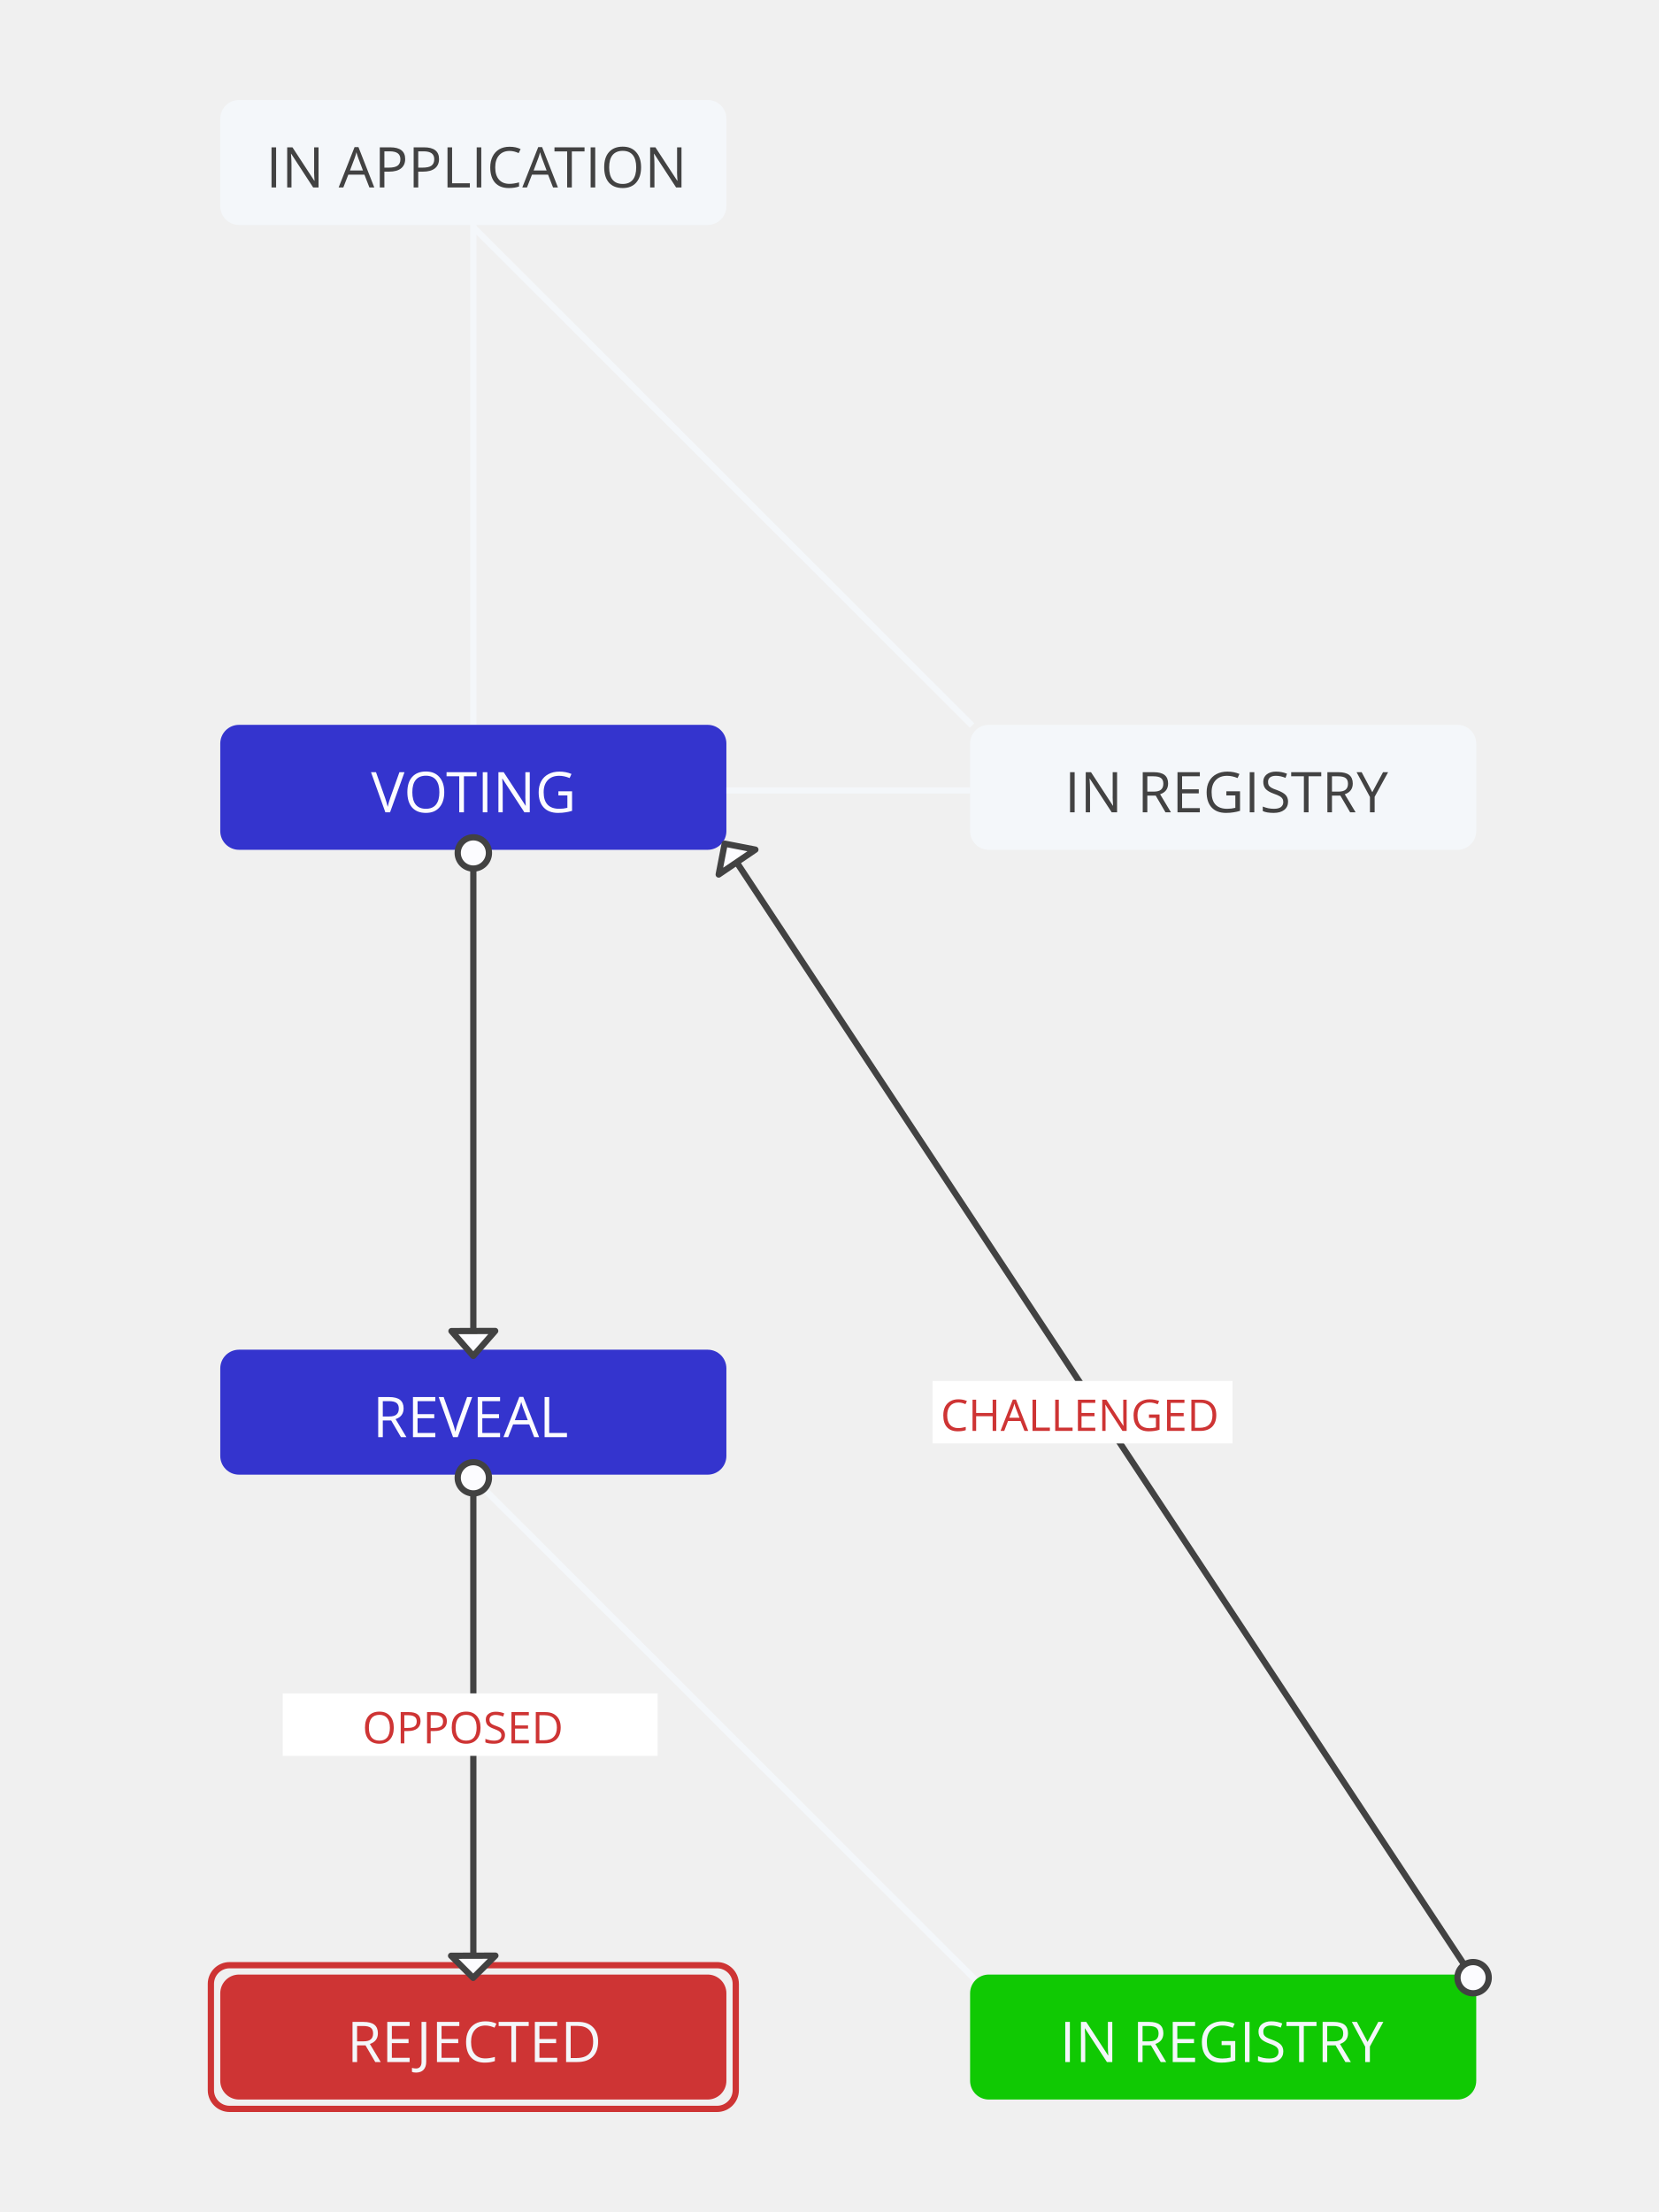
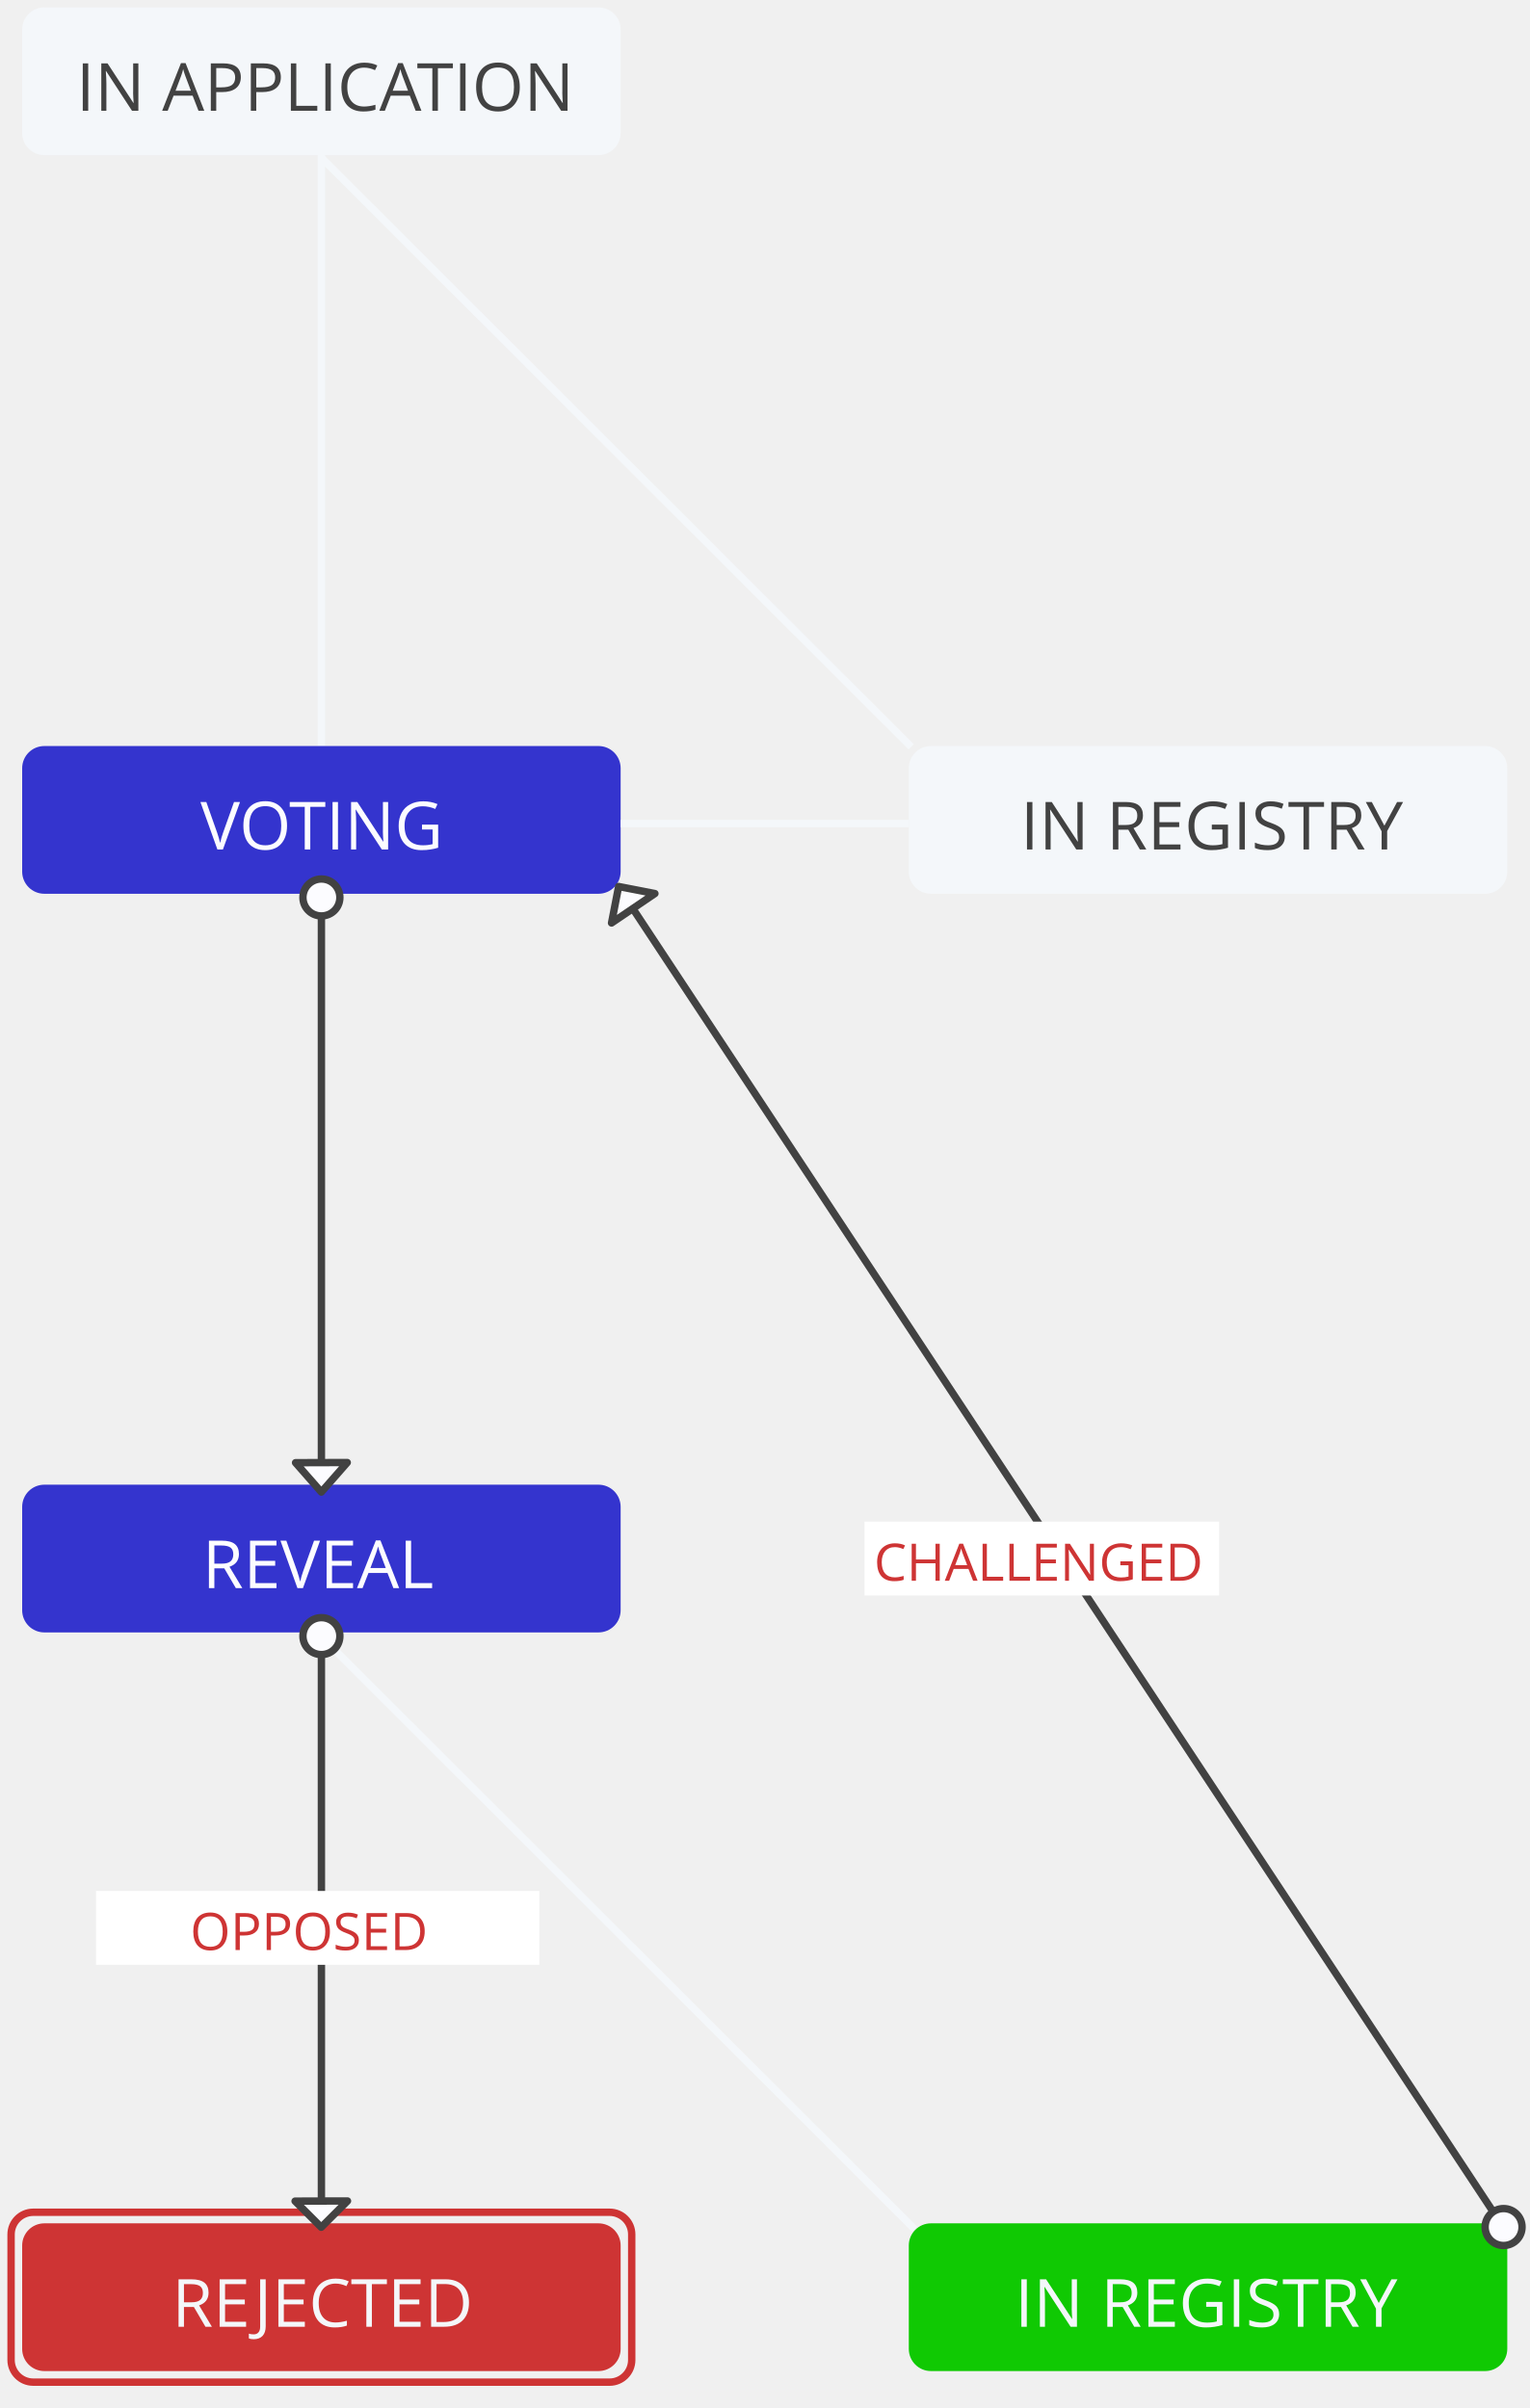
- <svg xmlns="http://www.w3.org/2000/svg" width="300px" height="400px" viewBox="0 0 231 354" version="1.1">
+ <svg xmlns="http://www.w3.org/2000/svg" width="207px" height="326px" viewBox="0 0 207 326" version="1.1">
  <defs />
-   <g id="Stage-Maps" stroke="none" stroke-width="1" fill="none" fill-rule="evenodd">
-     <g id="map_registry_challenge_id_rejected">
-       <rect id="Rectangle-11-Copy-3" fill="#CE3434" x="18" y="316" width="81" height="20" rx="3" />
-       <rect id="Rectangle-11-Copy-6" stroke="#CE3434" x="16.5" y="314.5" width="84" height="23" rx="3" />
-       <text id="REJECTED" font-family="Open Sans, sans-serif" font-size="9" font-weight="500" fill="#F4F7FA">
-         <tspan x="38.273" y="330">REJECTED</tspan>
+   <g id="map_registry_challenge_id_rejected" stroke="none" stroke-width="1" fill="none" fill-rule="evenodd">
+     <g id="Group-3" transform="translate(1, 1)">
+       <rect id="Rectangle-11-Copy-3" fill="#CE3434" x="2" y="300" width="81" height="20" rx="3" />
+       <rect id="Rectangle-11-Copy-6" stroke="#CE3434" x="0.5" y="298.5" width="84" height="23" rx="3" />
+       <text id="REJECTED" font-family="OpenSans-SemiBold, Open Sans" font-size="9" font-weight="500" fill="#F4F7FA">
+         <tspan x="22.273" y="314">REJECTED</tspan>
      </text>
-       <path d="M58.5,35.5 L58.5,115.5" id="Line" stroke="#F4F7FA" stroke-linecap="square" />
-       <path d="M58.476,36.33 L138.319,116.103 L58.476,36.33 Z" id="Line" stroke="#F4F7FA" stroke-linecap="square" />
-       <rect id="Rectangle-11" fill="#F4F7FA" x="18" y="16" width="81" height="20" rx="3" />
-       <text id="IN-APPLICATION" font-family="Open Sans, sans-serif" font-size="9" font-weight="normal" fill="#424242">
-         <tspan x="25.314" y="30">IN APPLICATION</tspan>
+       <path d="M42.5,19.5 L42.5,99.5" id="Line" stroke="#F4F7FA" stroke-linecap="square" />
+       <path d="M42.476,20.33 L122.319,100.103 L42.476,20.33 Z" id="Line" stroke="#F4F7FA" stroke-linecap="square" />
+       <rect id="Rectangle-11" fill="#F4F7FA" x="2" y="0" width="81" height="20" rx="3" />
+       <text id="IN-APPLICATION" font-family="OpenSans-Regular, Open Sans" font-size="9" font-weight="normal" fill="#424242">
+         <tspan x="9.314" y="14">IN APPLICATION</tspan>
      </text>
-       <rect id="Rectangle-11-Copy" fill="#3434CE" x="18" y="116" width="81" height="20" rx="3" />
-       <text id="VOTING" font-family="Open Sans, sans-serif" font-size="9" font-weight="500" fill="#FCFCFF">
-         <tspan x="42.125" y="130">VOTING</tspan>
+       <rect id="Rectangle-11-Copy" fill="#3434CE" x="2" y="100" width="81" height="20" rx="3" />
+       <text id="VOTING" font-family="OpenSans-SemiBold, Open Sans" font-size="9" font-weight="500" fill="#FCFCFF">
+         <tspan x="26.125" y="114">VOTING</tspan>
      </text>
-       <path d="M98.492,220.12 L98.542,332.985" id="Line" stroke="#F4F7FA" stroke-linecap="square" transform="translate(98.51718, 276.5525) rotate(-45) translate(-98.51718, -276.5525) " />
-       <rect id="Rectangle-11-Copy-5" fill="#10C903" x="138" y="316" width="81" height="20" rx="3" />
-       <g id="Group" transform="translate(156.4733, 225.8382) rotate(-210) translate(-156.4733, -225.8382) translate(147.4733, 117.8382)" stroke="#424242">
+       <path d="M82.492,204.12 L82.542,316.985" id="Line" stroke="#F4F7FA" stroke-linecap="square" transform="translate(82.51718, 260.5525) rotate(-45) translate(-82.51718, -260.5525) " />
+       <rect id="Rectangle-11-Copy-5" fill="#10C903" x="122" y="300" width="81" height="20" rx="3" />
+       <g id="Group" transform="translate(140.4733, 209.8382) rotate(-210) translate(-140.4733, -209.8382) translate(131.4733, 101.8382)" stroke="#424242">
        <path d="M0.806,0.969 L13.428,211.973" id="Line" stroke-linecap="square" />
        <polygon id="Path-4" fill="#FCFCFF" stroke-linecap="round" stroke-linejoin="round" transform="translate(13.48468, 213.752) rotate(-4) translate(-13.48468, -213.752) " points="17.032 211.973 13.475 215.531 9.937 211.993" />
      </g>
-       <g id="Group-4-Copy" transform="translate(132, 221)">
+       <g id="Group-4-Copy" transform="translate(116, 205)">
        <rect id="Rectangle-12" fill="#FFFFFF" x="0" y="0" width="48" height="10" />
-         <text id="CHALLENGED" font-family="Open Sans, sans-serif" font-size="7" font-weight="500" fill="#CE3434">
+         <text id="CHALLENGED" font-family="OpenSans-SemiBold, Open Sans" font-size="7" font-weight="500" fill="#CE3434">
          <tspan x="1.288" y="8">CHALLENGED</tspan>
        </text>
      </g>
-       <text id="IN-REGISTRY" font-family="Open Sans, sans-serif" font-size="9" font-weight="500" fill="#F4F7FA">
-         <tspan x="152.345" y="330">IN REGISTRY</tspan>
+       <text id="IN-REGISTRY" font-family="OpenSans-SemiBold, Open Sans" font-size="9" font-weight="500" fill="#F4F7FA">
+         <tspan x="136.345" y="314">IN REGISTRY</tspan>
      </text>
-       <rect id="Rectangle-11-Copy-4" fill="#F4F7FA" x="138" y="116" width="81" height="20" rx="3" />
-       <text id="IN-REGISTRY" font-family="Open Sans, sans-serif" font-size="9" font-weight="normal" fill="#424242">
-         <tspan x="153.107" y="130">IN REGISTRY</tspan>
+       <rect id="Rectangle-11-Copy-4" fill="#F4F7FA" x="122" y="100" width="81" height="20" rx="3" />
+       <text id="IN-REGISTRY" font-family="OpenSans-Regular, Open Sans" font-size="9" font-weight="normal" fill="#424242">
+         <tspan x="137.107" y="114">IN REGISTRY</tspan>
      </text>
-       <path d="M118.5,108.487 L118.5,146.5" id="Line" stroke="#F4F7FA" stroke-linecap="square" transform="translate(119, 127) rotate(-270) translate(-119, -127) " />
-       <rect id="Rectangle-11-Copy-2" fill="#3434CE" x="18" y="216" width="81" height="20" rx="3" />
-       <g id="Group-2" transform="translate(55, 134)" stroke="#424242">
+       <path d="M102.5,92.487 L102.5,130.5" id="Line" stroke="#F4F7FA" stroke-linecap="square" transform="translate(103, 111) rotate(-270) translate(-103, -111) " />
+       <rect id="Rectangle-11-Copy-2" fill="#3434CE" x="2" y="200" width="81" height="20" rx="3" />
+       <g id="Group-2" transform="translate(39, 118)" stroke="#424242">
        <path d="M3.5,2.5 L3.5,82.5" id="Line" stroke-linecap="square" />
        <circle id="Oval-2" fill="#FCFCFF" cx="3.5" cy="2.5" r="2.5" />
        <polygon id="Path-4" fill="#FCFCFF" stroke-linecap="round" stroke-linejoin="round" points="7 79 3.49 83 0 79.022" />
      </g>
-       <text id="REVEAL" font-family="Open Sans, sans-serif" font-size="9" font-weight="500" fill="#FCFCFF">
-         <tspan x="42.387" y="230">REVEAL</tspan>
+       <text id="REVEAL" font-family="OpenSans-SemiBold, Open Sans" font-size="9" font-weight="500" fill="#FCFCFF">
+         <tspan x="26.387" y="214">REVEAL</tspan>
      </text>
-       <circle id="Oval-2" stroke="#424242" fill="#FCFCFF" cx="218.5" cy="316.5" r="2.5" />
-       <g id="Group-Copy-2" transform="translate(54, 234)" stroke="#424242">
+       <circle id="Oval-2" stroke="#424242" fill="#FCFCFF" cx="202.5" cy="300.5" r="2.5" />
+       <g id="Group-Copy-2" transform="translate(38, 218)" stroke="#424242">
        <path d="M4.5,1.5 L4.5,81.5" id="Line" stroke-linecap="square" />
        <polygon id="Path-4" fill="#FCFCFF" stroke-linecap="round" stroke-linejoin="round" points="8.032 78.973 4.475 82.531 0.937 78.993" />
        <circle id="Oval-2" fill="#FCFCFF" cx="4.5" cy="2.5" r="2.5" />
      </g>
-       <g id="Group-4-Copy-2" transform="translate(28, 271)">
+       <g id="Group-4-Copy-2" transform="translate(12, 255)">
        <rect id="Rectangle-12" fill="#FFFFFF" x="0" y="0" width="60" height="10" />
-         <text id="OPPOSED" font-family="Open Sans, sans-serif" font-size="7" font-weight="500" fill="#CE3434">
+         <text id="OPPOSED" font-family="OpenSans-SemiBold, Open Sans" font-size="7" font-weight="500" fill="#CE3434">
          <tspan x="12.737" y="8">OPPOSED</tspan>
        </text>
      </g>
    </g>
  </g>
</svg>
